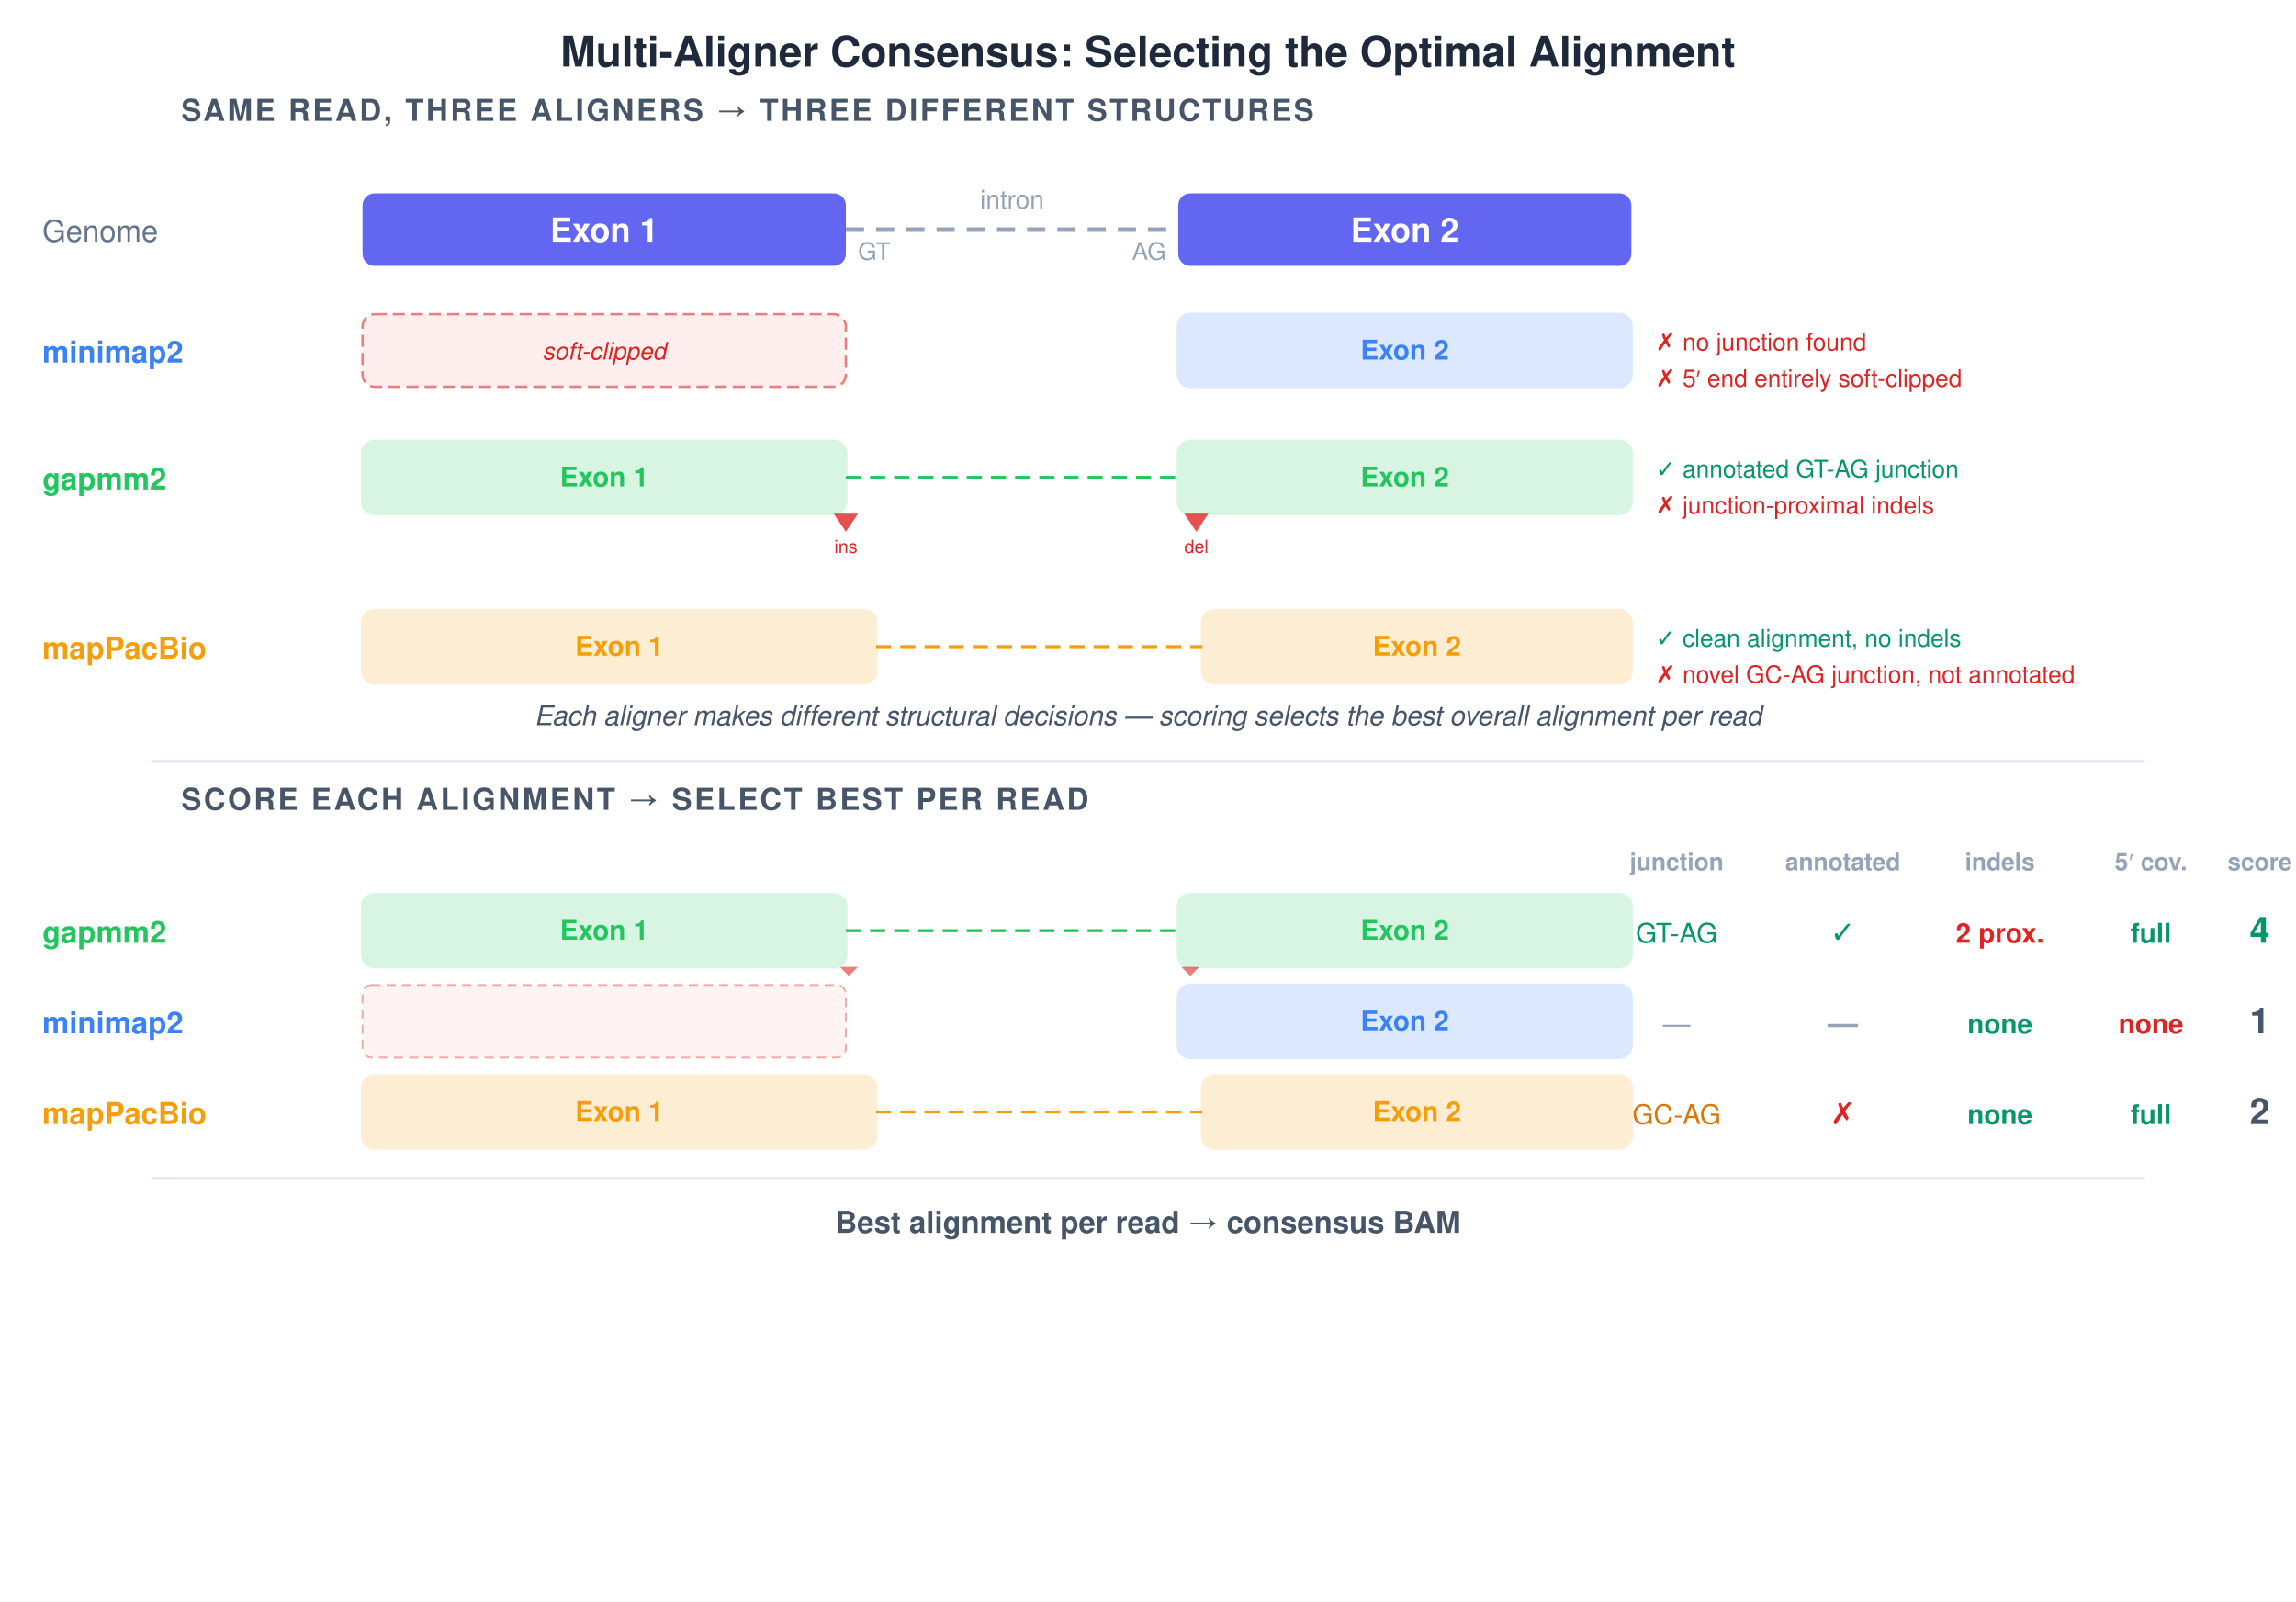
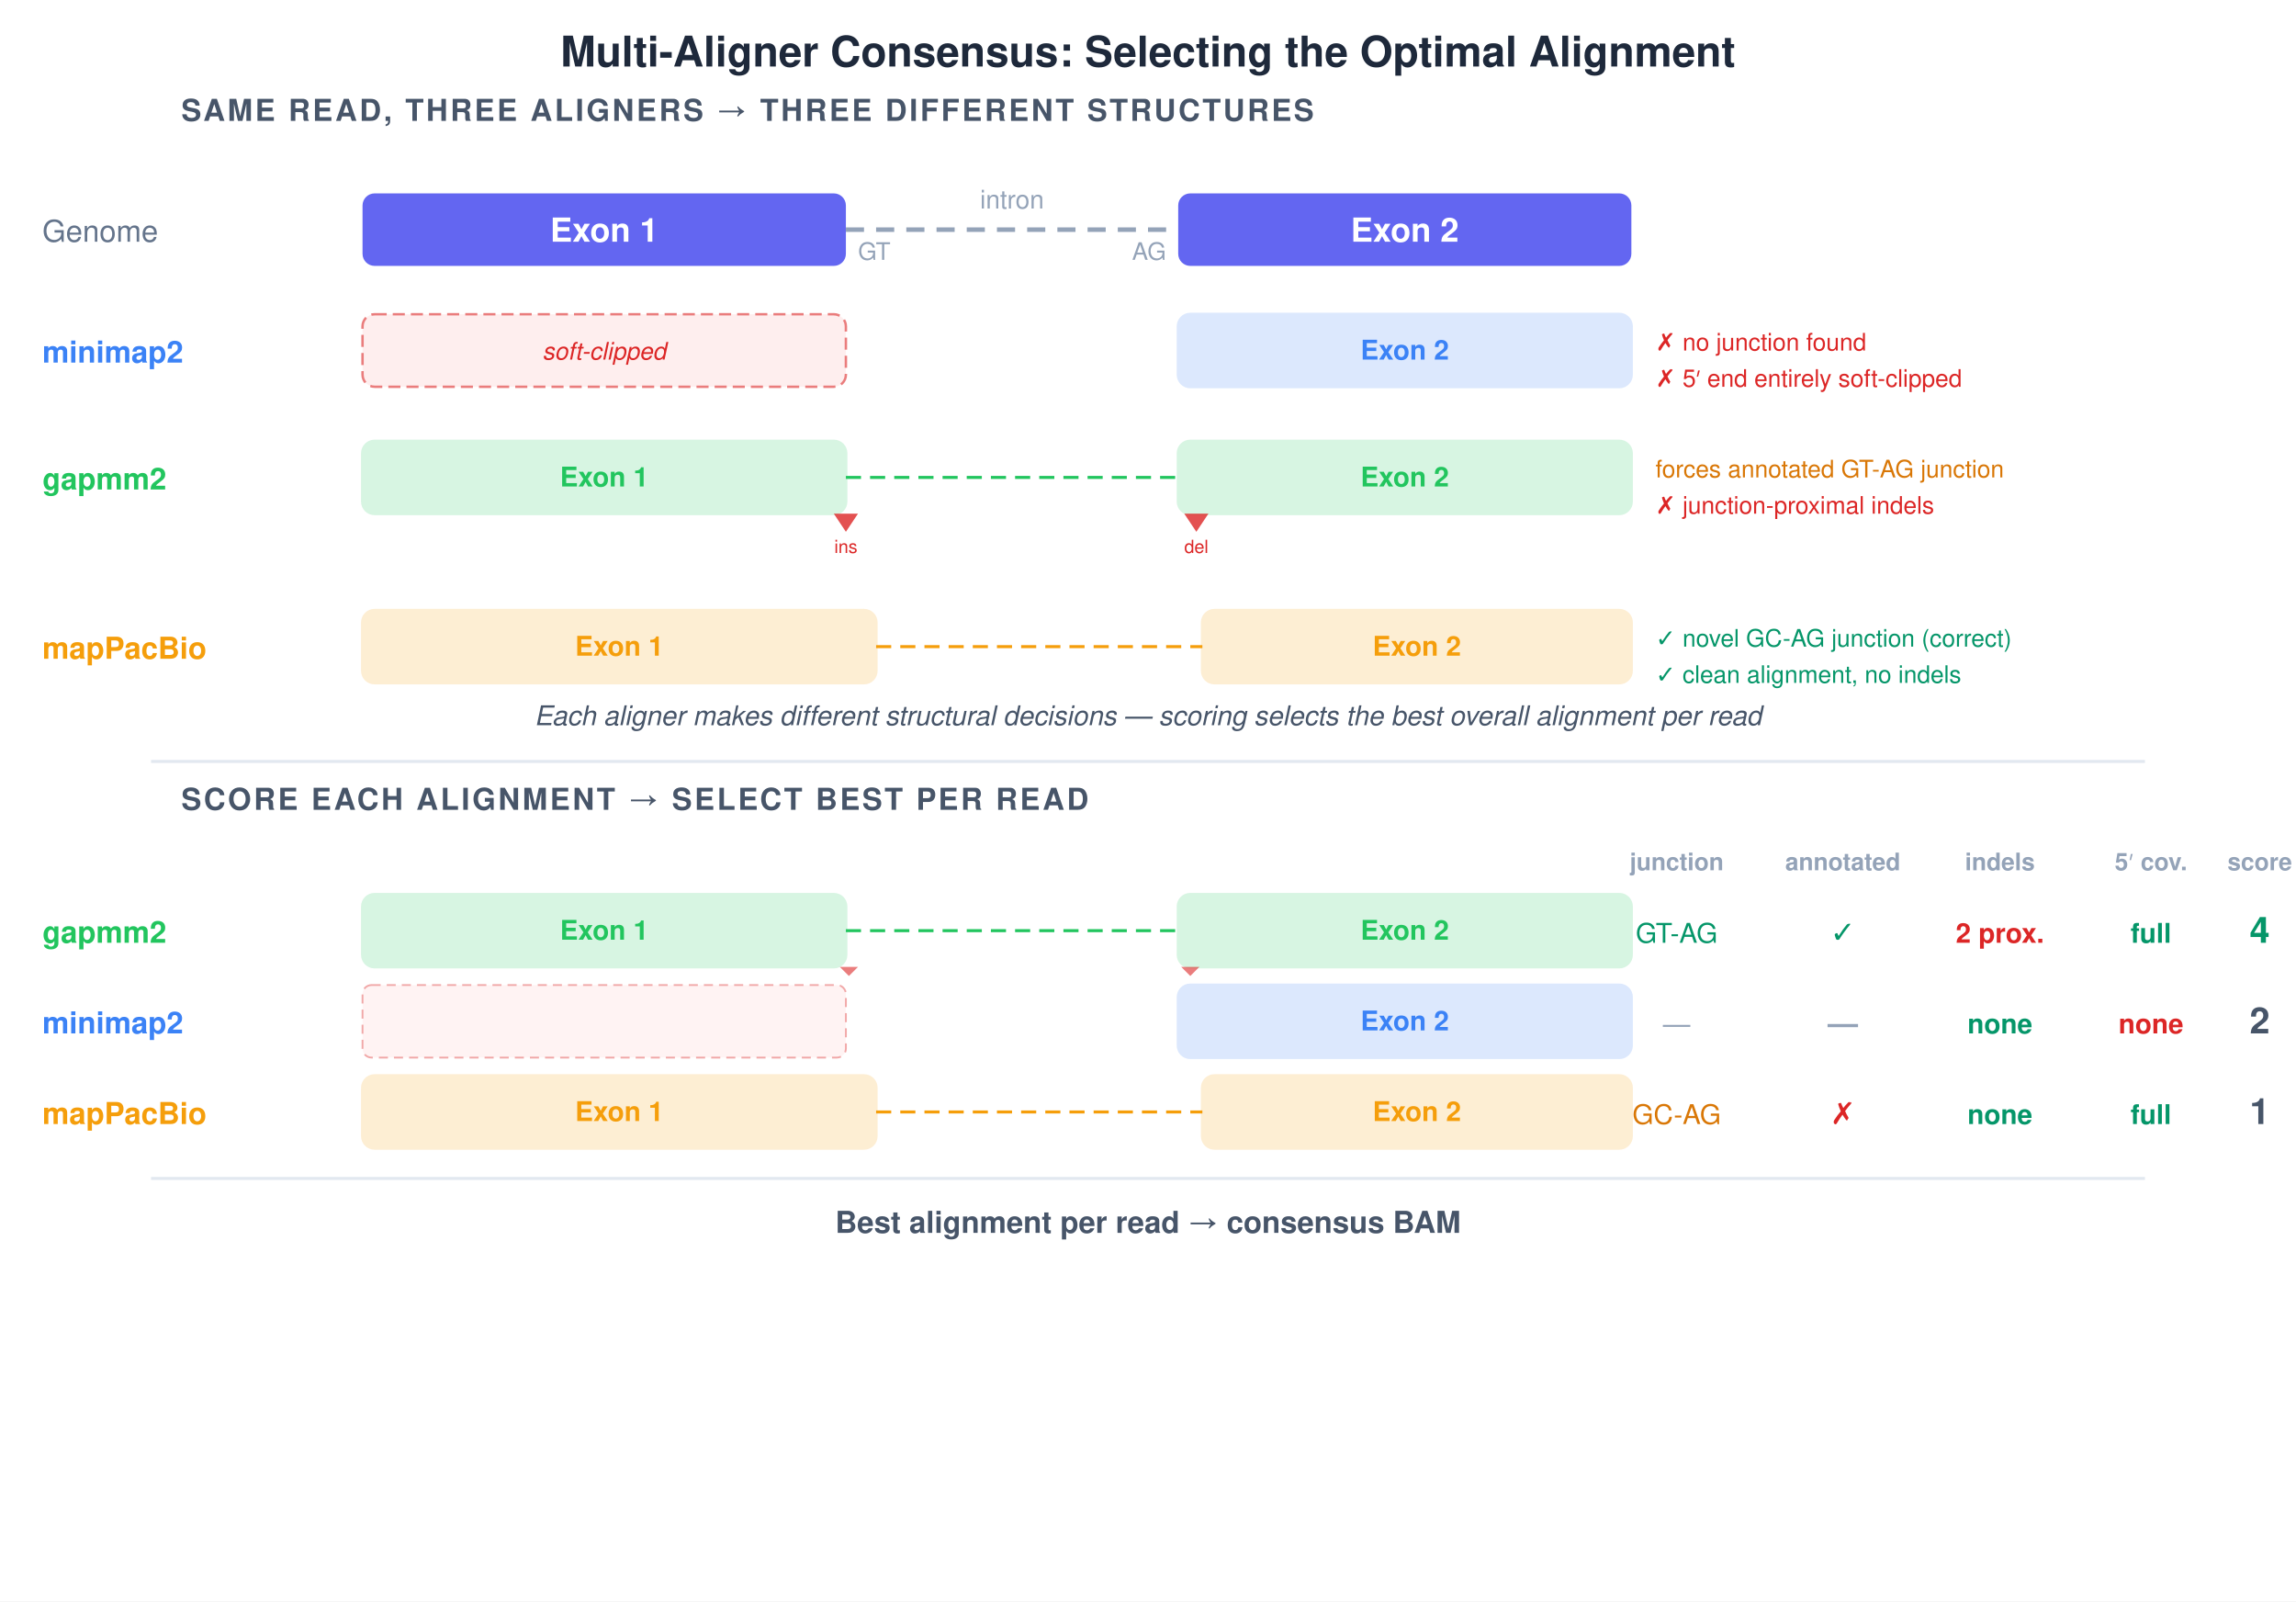
<svg xmlns="http://www.w3.org/2000/svg" width="760" height="530" viewBox="0 0 760 530">
  <rect fill="#ffffff" width="760" height="530" />
  <g font-family="Helvetica Neue, Helvetica, Arial, sans-serif">
    <text fill="#1e293b" font-size="14" font-weight="bold" text-anchor="middle" x="380" y="22">Multi-Aligner Consensus: Selecting the Optimal Alignment</text>
    <text fill="#475569" font-size="10" font-weight="bold" letter-spacing="0.8" x="60" y="40">SAME READ, THREE ALIGNERS → THREE DIFFERENT STRUCTURES</text>
    <text fill="#64748b" font-size="10" x="14" y="80">Genome</text>
    <rect fill="#6366f1" height="24" rx="4" width="160" x="120" y="64" />
    <text fill="#ffffff" font-size="11" font-weight="600" text-anchor="middle" x="200.0" y="80.0">Exon 1</text>
    <line stroke="#94a3b8" stroke-dasharray="6,4" stroke-width="1.5" x1="280" x2="390" y1="76" y2="76" />
    <text fill="#94a3b8" font-size="8.5" text-anchor="middle" x="335.0" y="69">intron</text>
    <text fill="#94a3b8" font-size="8" x="284" y="86">GT</text>
    <text fill="#94a3b8" font-size="8" text-anchor="end" x="386" y="86">AG</text>
    <rect fill="#6366f1" height="24" rx="4" width="150" x="390" y="64" />
    <text fill="#ffffff" font-size="11" font-weight="600" text-anchor="middle" x="465.0" y="80.0">Exon 2</text>
    <text fill="#3b82f6" font-size="10" font-weight="600" x="14" y="120">minimap2</text>
    <rect fill="#fee2e2" height="24" rx="4" stroke="#dc2626" stroke-dasharray="4,2" stroke-width="0.8" opacity="0.6" width="160" x="120" y="104" />
    <text fill="#dc2626" font-size="8" font-style="italic" text-anchor="middle" x="200" y="119">soft-clipped</text>
    <rect fill="#3b82f6" height="24" opacity="0.18" rx="4" stroke="#3b82f6" stroke-width="1" width="150" x="390" y="104" />
    <text fill="#3b82f6" font-size="9" font-weight="600" text-anchor="middle" x="465.0" y="119.0">Exon 2</text>
    <text fill="#dc2626" font-size="8" x="548" y="116">✗ no junction found</text>
    <text fill="#dc2626" font-size="8" x="548" y="128">✗ 5′ end entirely soft-clipped</text>
    <text fill="#22c55e" font-size="10" font-weight="600" x="14" y="162">gapmm2</text>
    <rect fill="#22c55e" height="24" opacity="0.18" rx="4" stroke="#22c55e" stroke-width="1" width="160" x="120" y="146" />
    <text fill="#22c55e" font-size="9" font-weight="600" text-anchor="middle" x="200.0" y="161.0">Exon 1</text>
    <line stroke="#22c55e" stroke-dasharray="5,3" stroke-width="1" x1="280" x2="390" y1="158" y2="158" />
    <rect fill="#22c55e" height="24" opacity="0.18" rx="4" stroke="#22c55e" stroke-width="1" width="150" x="390" y="146" />
    <text fill="#22c55e" font-size="9" font-weight="600" text-anchor="middle" x="465.0" y="161.0">Exon 2</text>
    <polygon fill="#dc2626" opacity="0.8" points="276,170 280,176 284,170" />
    <text fill="#dc2626" font-size="6" text-anchor="middle" x="280" y="183">ins</text>
    <polygon fill="#dc2626" opacity="0.8" points="392,170 396,176 400,170" />
    <text fill="#dc2626" font-size="6" text-anchor="middle" x="396" y="183">del</text>
-     <text fill="#059669" font-size="8" x="548" y="158">✓ annotated GT-AG junction</text>
+     <text fill="#d97706" font-size="8" x="548" y="158">forces annotated GT-AG junction</text>
    <text fill="#dc2626" font-size="8" x="548" y="170">✗ junction-proximal indels</text>
    <text fill="#f59e0b" font-size="10" font-weight="600" x="14" y="218">mapPacBio</text>
    <rect fill="#f59e0b" height="24" opacity="0.18" rx="4" stroke="#f59e0b" stroke-width="1" width="170" x="120" y="202" />
    <text fill="#f59e0b" font-size="9" font-weight="600" text-anchor="middle" x="205.0" y="217.0">Exon 1</text>
    <line stroke="#f59e0b" stroke-dasharray="5,3" stroke-width="1" x1="290" x2="398" y1="214" y2="214" />
    <rect fill="#f59e0b" height="24" opacity="0.18" rx="4" stroke="#f59e0b" stroke-width="1" width="142" x="398" y="202" />
    <text fill="#f59e0b" font-size="9" font-weight="600" text-anchor="middle" x="469.0" y="217.0">Exon 2</text>
-     <text fill="#059669" font-size="8" x="548" y="214">✓ clean alignment, no indels</text>
-     <text fill="#dc2626" font-size="8" x="548" y="226">✗ novel GC-AG junction, not annotated</text>
+     <text fill="#059669" font-size="8" x="548" y="214">✓ novel GC-AG junction (correct)</text>
+     <text fill="#059669" font-size="8" x="548" y="226">✓ clean alignment, no indels</text>
    <text fill="#475569" font-size="9" font-style="italic" text-anchor="middle" x="380" y="240">Each aligner makes different structural decisions — scoring selects the best overall alignment per read</text>
    <line stroke="#e2e8f0" stroke-width="1" x1="50" x2="710" y1="252" y2="252" />
    <text fill="#475569" font-size="10" font-weight="bold" letter-spacing="0.8" x="60" y="268">SCORE EACH ALIGNMENT → SELECT BEST PER READ</text>
    <text fill="#94a3b8" font-size="8" font-weight="600" text-anchor="middle" x="555" y="288">junction</text>
    <text fill="#94a3b8" font-size="8" font-weight="600" text-anchor="middle" x="610" y="288">annotated</text>
    <text fill="#94a3b8" font-size="8" font-weight="600" text-anchor="middle" x="662" y="288">indels</text>
    <text fill="#94a3b8" font-size="8" font-weight="600" text-anchor="middle" x="712" y="288">5′ cov.</text>
    <text fill="#94a3b8" font-size="8" font-weight="600" text-anchor="middle" x="748" y="288">score</text>
    <text fill="#22c55e" font-size="10" font-weight="600" x="14" y="312">gapmm2</text>
    <rect fill="#22c55e" height="24" opacity="0.18" rx="4" stroke="#22c55e" stroke-width="1" width="160" x="120" y="296" />
    <text fill="#22c55e" font-size="9" font-weight="600" text-anchor="middle" x="200.0" y="311.0">Exon 1</text>
    <line stroke="#22c55e" stroke-dasharray="5,3" stroke-width="1" x1="280" x2="390" y1="308" y2="308" />
    <rect fill="#22c55e" height="24" opacity="0.18" rx="4" stroke="#22c55e" stroke-width="1" width="150" x="390" y="296" />
    <text fill="#22c55e" font-size="9" font-weight="600" text-anchor="middle" x="465.0" y="311.0">Exon 2</text>
    <polygon fill="#dc2626" opacity="0.6" points="278,320 281,323 284,320" />
    <polygon fill="#dc2626" opacity="0.6" points="391,320 394,323 397,320" />
    <text fill="#059669" font-size="9" text-anchor="middle" x="555" y="312">GT-AG</text>
    <text fill="#059669" font-size="10" font-weight="600" text-anchor="middle" x="610" y="312">✓</text>
    <text fill="#dc2626" font-size="9" font-weight="600" text-anchor="middle" x="662" y="312">2 prox.</text>
    <text fill="#059669" font-size="9" font-weight="600" text-anchor="middle" x="712" y="312">full</text>
    <text fill="#059669" font-size="12" font-weight="700" text-anchor="middle" x="748" y="312">4</text>
    <text fill="#059669" font-size="9" font-weight="700" x="762" y="312">← best</text>
    <text fill="#3b82f6" font-size="10" font-weight="600" x="14" y="342">minimap2</text>
    <rect fill="#fee2e2" height="24" rx="3" stroke="#dc2626" stroke-dasharray="3,2" stroke-width="0.6" opacity="0.4" width="160" x="120" y="326" />
    <rect fill="#3b82f6" height="24" opacity="0.18" rx="4" stroke="#3b82f6" stroke-width="1" width="150" x="390" y="326" />
    <text fill="#3b82f6" font-size="9" font-weight="600" text-anchor="middle" x="465.0" y="341.0">Exon 2</text>
    <text fill="#94a3b8" font-size="9" text-anchor="middle" x="555" y="342">—</text>
    <text fill="#94a3b8" font-size="10" font-weight="600" text-anchor="middle" x="610" y="342">—</text>
    <text fill="#059669" font-size="9" font-weight="600" text-anchor="middle" x="662" y="342">none</text>
    <text fill="#dc2626" font-size="9" font-weight="600" text-anchor="middle" x="712" y="342">none</text>
-     <text fill="#475569" font-size="12" font-weight="600" text-anchor="middle" x="748" y="342">1</text>
+     <text fill="#475569" font-size="12" font-weight="600" text-anchor="middle" x="748" y="342">2</text>
    <text fill="#f59e0b" font-size="10" font-weight="600" x="14" y="372">mapPacBio</text>
    <rect fill="#f59e0b" height="24" opacity="0.18" rx="4" stroke="#f59e0b" stroke-width="1" width="170" x="120" y="356" />
    <text fill="#f59e0b" font-size="9" font-weight="600" text-anchor="middle" x="205.0" y="371.0">Exon 1</text>
    <line stroke="#f59e0b" stroke-dasharray="5,3" stroke-width="1" x1="290" x2="398" y1="368" y2="368" />
    <rect fill="#f59e0b" height="24" opacity="0.18" rx="4" stroke="#f59e0b" stroke-width="1" width="142" x="398" y="356" />
    <text fill="#f59e0b" font-size="9" font-weight="600" text-anchor="middle" x="469.0" y="371.0">Exon 2</text>
    <text fill="#d97706" font-size="9" text-anchor="middle" x="555" y="372">GC-AG</text>
    <text fill="#dc2626" font-size="10" font-weight="600" text-anchor="middle" x="610" y="372">✗</text>
    <text fill="#059669" font-size="9" font-weight="600" text-anchor="middle" x="662" y="372">none</text>
    <text fill="#059669" font-size="9" font-weight="600" text-anchor="middle" x="712" y="372">full</text>
-     <text fill="#475569" font-size="12" font-weight="600" text-anchor="middle" x="748" y="372">2</text>
+     <text fill="#475569" font-size="12" font-weight="600" text-anchor="middle" x="748" y="372">1</text>
    <line stroke="#e2e8f0" stroke-width="1" x1="50" x2="710" y1="390" y2="390" />
    <text fill="#475569" font-size="10" font-weight="600" text-anchor="middle" x="380" y="408">Best alignment per read → consensus BAM</text>
  </g>
</svg>
